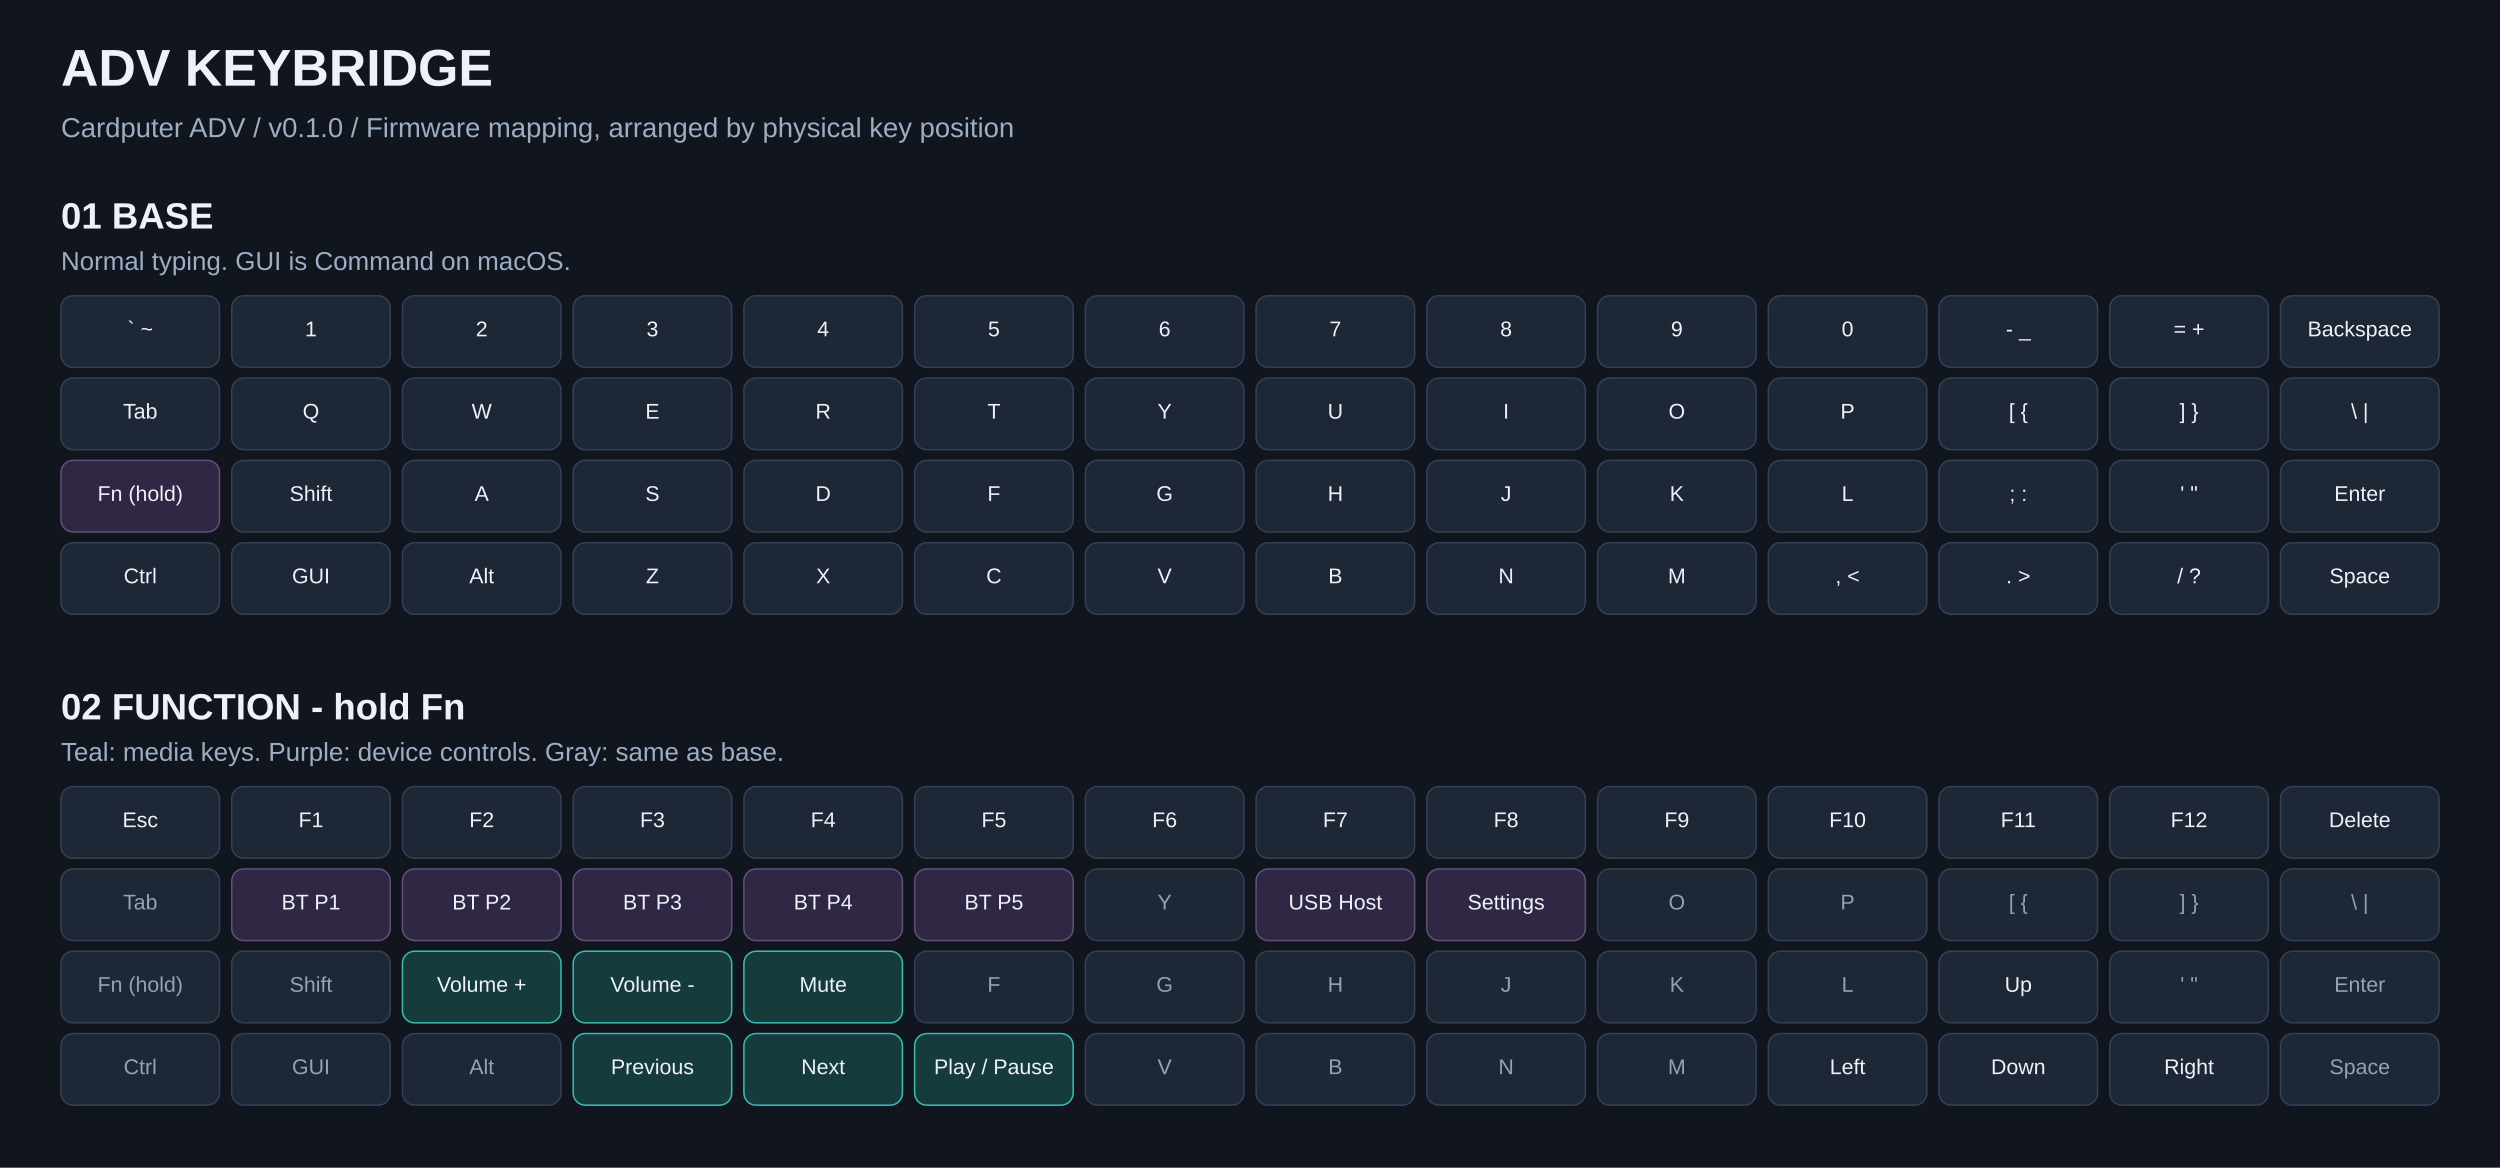
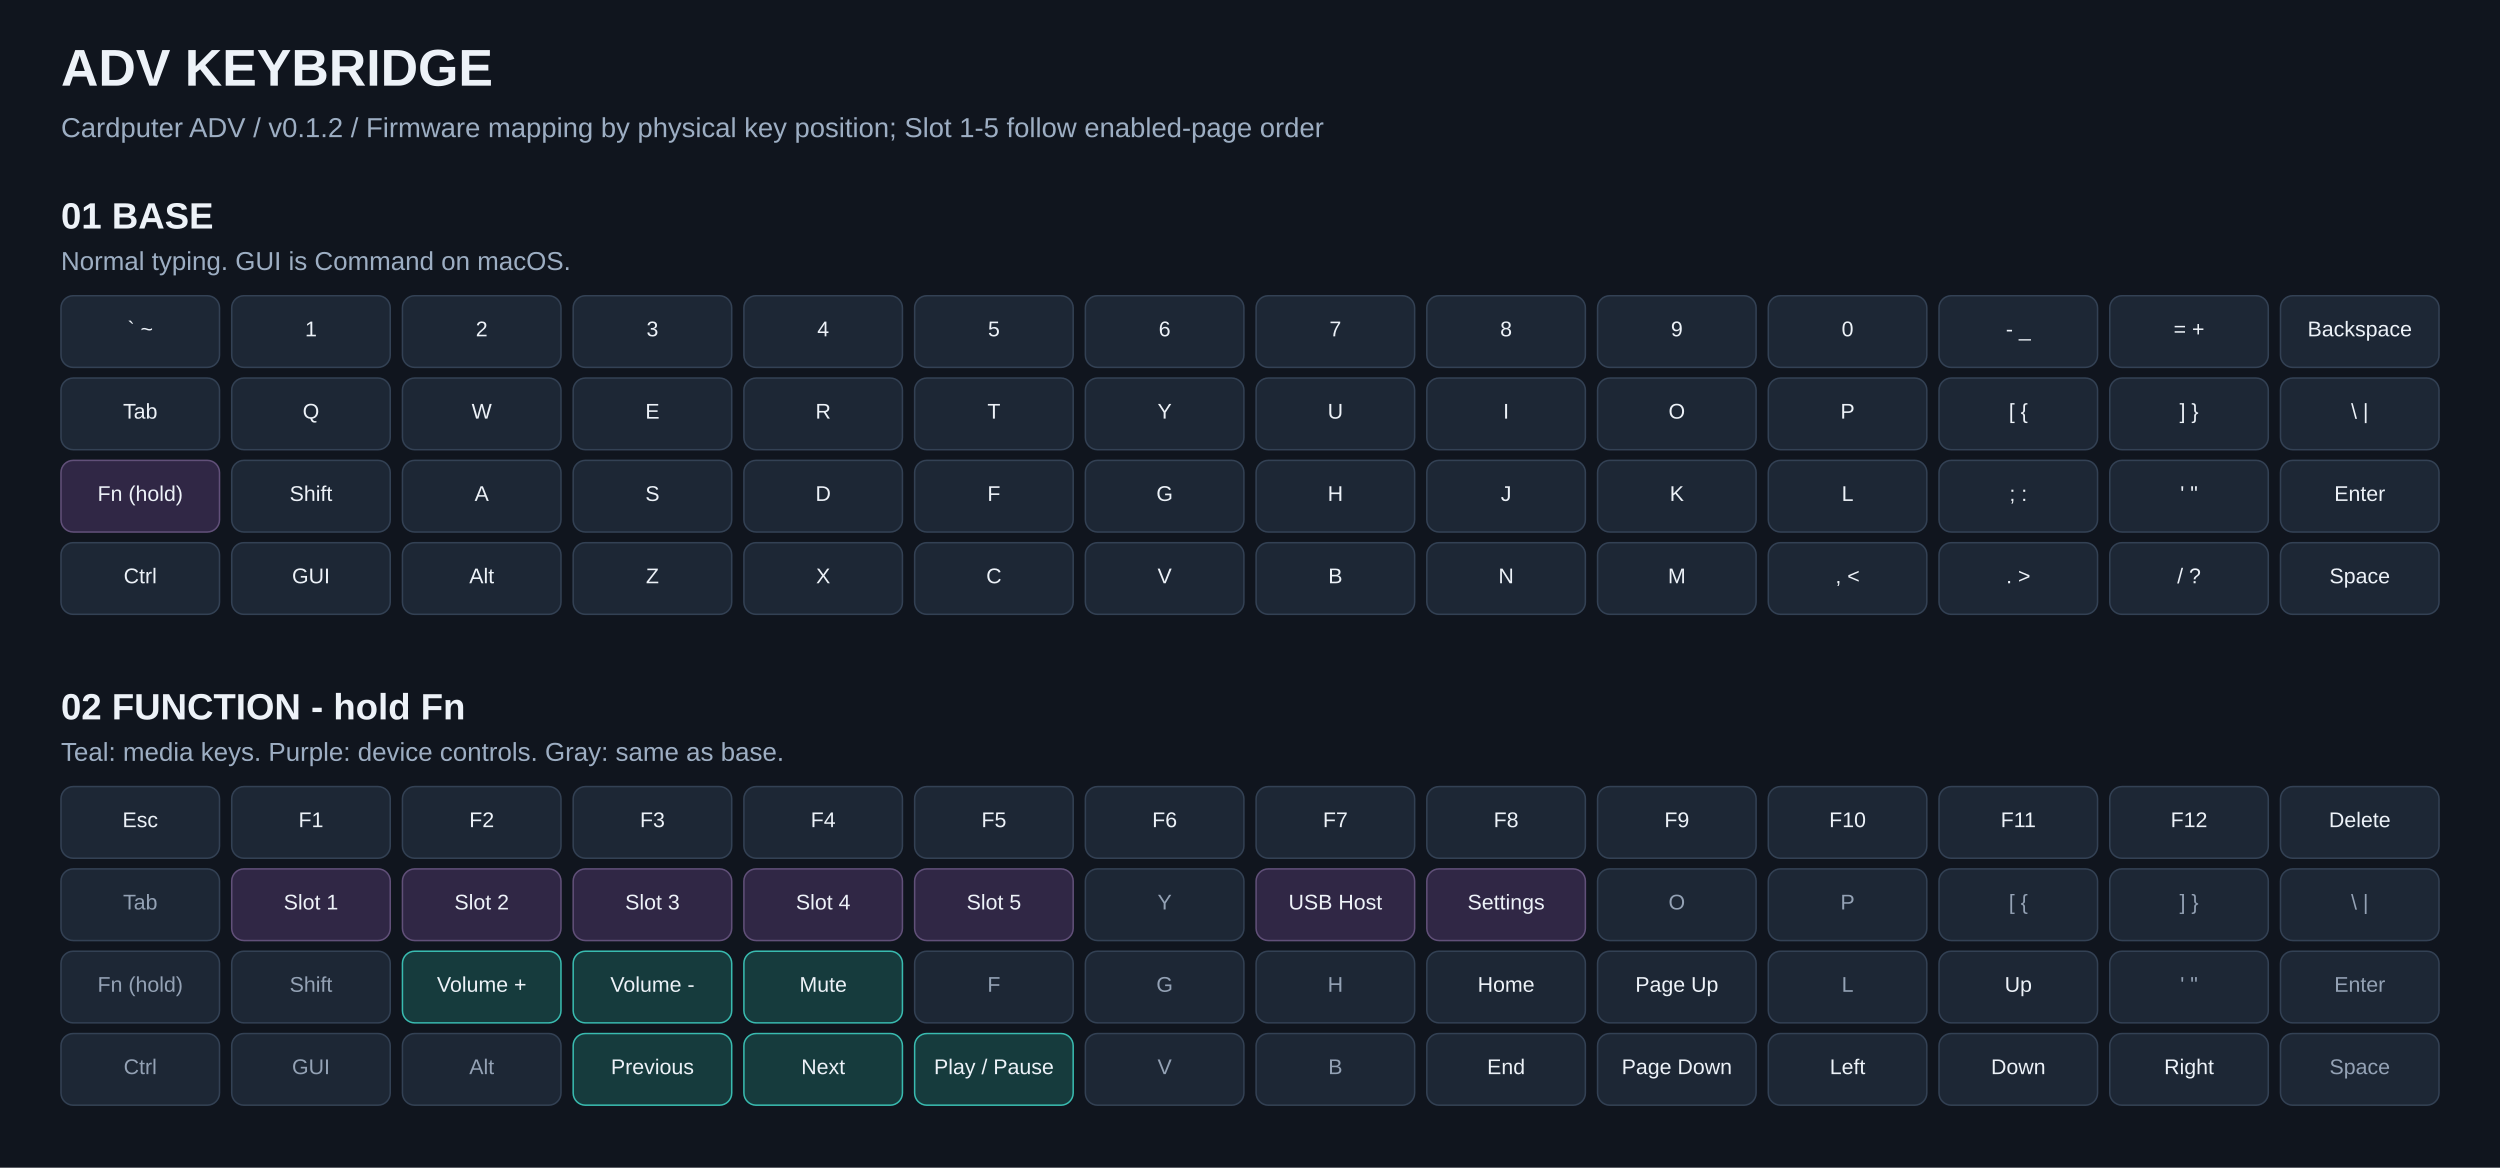
<svg xmlns="http://www.w3.org/2000/svg" width="1640" height="766" viewBox="0 0 1640 766">
  <rect width="100%" height="100%" fill="#10151e" />
  <text x="40" y="56.22" font-family="Arial,sans-serif" font-size="34" font-weight="700" fill="#edf2f8" text-anchor="start">ADV KEYBRIDGE</text>
-   <text x="40" y="89.94" font-family="Arial,sans-serif" font-size="18" font-weight="400" fill="#9daec3" text-anchor="start">Cardputer ADV  /  v0.1.0  /  Firmware mapping, arranged by physical key position</text>
+   <text x="40" y="89.94" font-family="Arial,sans-serif" font-size="18" font-weight="400" fill="#9daec3" text-anchor="start">Cardputer ADV  /  v0.1.2  /  Firmware mapping by physical key position; Slot 1-5 follow enabled-page order</text>
  <text x="40" y="149.92" font-family="Arial,sans-serif" font-size="24" font-weight="700" fill="#edf2f8" text-anchor="start">01  BASE</text>
  <text x="40" y="177.11" font-family="Arial,sans-serif" font-size="17" font-weight="400" fill="#9daec3" text-anchor="start">Normal typing. GUI is Command on macOS.</text>
  <rect x="40" y="194" width="104" height="47" rx="8" fill="#1d2735" stroke="#334154" />
  <text x="92" y="220.62" font-family="Arial,sans-serif" font-size="14" font-weight="400" fill="#edf2f8" text-anchor="middle">` ~</text>
  <rect x="152" y="194" width="104" height="47" rx="8" fill="#1d2735" stroke="#334154" />
  <text x="204" y="220.62" font-family="Arial,sans-serif" font-size="14" font-weight="400" fill="#edf2f8" text-anchor="middle">1</text>
  <rect x="264" y="194" width="104" height="47" rx="8" fill="#1d2735" stroke="#334154" />
  <text x="316" y="220.62" font-family="Arial,sans-serif" font-size="14" font-weight="400" fill="#edf2f8" text-anchor="middle">2</text>
  <rect x="376" y="194" width="104" height="47" rx="8" fill="#1d2735" stroke="#334154" />
  <text x="428" y="220.62" font-family="Arial,sans-serif" font-size="14" font-weight="400" fill="#edf2f8" text-anchor="middle">3</text>
  <rect x="488" y="194" width="104" height="47" rx="8" fill="#1d2735" stroke="#334154" />
  <text x="540" y="220.62" font-family="Arial,sans-serif" font-size="14" font-weight="400" fill="#edf2f8" text-anchor="middle">4</text>
  <rect x="600" y="194" width="104" height="47" rx="8" fill="#1d2735" stroke="#334154" />
  <text x="652" y="220.62" font-family="Arial,sans-serif" font-size="14" font-weight="400" fill="#edf2f8" text-anchor="middle">5</text>
  <rect x="712" y="194" width="104" height="47" rx="8" fill="#1d2735" stroke="#334154" />
  <text x="764" y="220.62" font-family="Arial,sans-serif" font-size="14" font-weight="400" fill="#edf2f8" text-anchor="middle">6</text>
  <rect x="824" y="194" width="104" height="47" rx="8" fill="#1d2735" stroke="#334154" />
  <text x="876" y="220.62" font-family="Arial,sans-serif" font-size="14" font-weight="400" fill="#edf2f8" text-anchor="middle">7</text>
  <rect x="936" y="194" width="104" height="47" rx="8" fill="#1d2735" stroke="#334154" />
  <text x="988" y="220.62" font-family="Arial,sans-serif" font-size="14" font-weight="400" fill="#edf2f8" text-anchor="middle">8</text>
  <rect x="1048" y="194" width="104" height="47" rx="8" fill="#1d2735" stroke="#334154" />
  <text x="1100" y="220.62" font-family="Arial,sans-serif" font-size="14" font-weight="400" fill="#edf2f8" text-anchor="middle">9</text>
  <rect x="1160" y="194" width="104" height="47" rx="8" fill="#1d2735" stroke="#334154" />
  <text x="1212" y="220.62" font-family="Arial,sans-serif" font-size="14" font-weight="400" fill="#edf2f8" text-anchor="middle">0</text>
  <rect x="1272" y="194" width="104" height="47" rx="8" fill="#1d2735" stroke="#334154" />
  <text x="1324" y="220.62" font-family="Arial,sans-serif" font-size="14" font-weight="400" fill="#edf2f8" text-anchor="middle">- _</text>
  <rect x="1384" y="194" width="104" height="47" rx="8" fill="#1d2735" stroke="#334154" />
  <text x="1436" y="220.62" font-family="Arial,sans-serif" font-size="14" font-weight="400" fill="#edf2f8" text-anchor="middle">= +</text>
  <rect x="1496" y="194" width="104" height="47" rx="8" fill="#1d2735" stroke="#334154" />
  <text x="1548" y="220.62" font-family="Arial,sans-serif" font-size="14" font-weight="400" fill="#edf2f8" text-anchor="middle">Backspace</text>
  <rect x="40" y="248" width="104" height="47" rx="8" fill="#1d2735" stroke="#334154" />
  <text x="92" y="274.62" font-family="Arial,sans-serif" font-size="14" font-weight="400" fill="#edf2f8" text-anchor="middle">Tab</text>
  <rect x="152" y="248" width="104" height="47" rx="8" fill="#1d2735" stroke="#334154" />
  <text x="204" y="274.62" font-family="Arial,sans-serif" font-size="14" font-weight="400" fill="#edf2f8" text-anchor="middle">Q</text>
  <rect x="264" y="248" width="104" height="47" rx="8" fill="#1d2735" stroke="#334154" />
  <text x="316" y="274.62" font-family="Arial,sans-serif" font-size="14" font-weight="400" fill="#edf2f8" text-anchor="middle">W</text>
  <rect x="376" y="248" width="104" height="47" rx="8" fill="#1d2735" stroke="#334154" />
  <text x="428" y="274.62" font-family="Arial,sans-serif" font-size="14" font-weight="400" fill="#edf2f8" text-anchor="middle">E</text>
  <rect x="488" y="248" width="104" height="47" rx="8" fill="#1d2735" stroke="#334154" />
  <text x="540" y="274.62" font-family="Arial,sans-serif" font-size="14" font-weight="400" fill="#edf2f8" text-anchor="middle">R</text>
  <rect x="600" y="248" width="104" height="47" rx="8" fill="#1d2735" stroke="#334154" />
  <text x="652" y="274.62" font-family="Arial,sans-serif" font-size="14" font-weight="400" fill="#edf2f8" text-anchor="middle">T</text>
  <rect x="712" y="248" width="104" height="47" rx="8" fill="#1d2735" stroke="#334154" />
  <text x="764" y="274.62" font-family="Arial,sans-serif" font-size="14" font-weight="400" fill="#edf2f8" text-anchor="middle">Y</text>
  <rect x="824" y="248" width="104" height="47" rx="8" fill="#1d2735" stroke="#334154" />
  <text x="876" y="274.62" font-family="Arial,sans-serif" font-size="14" font-weight="400" fill="#edf2f8" text-anchor="middle">U</text>
  <rect x="936" y="248" width="104" height="47" rx="8" fill="#1d2735" stroke="#334154" />
  <text x="988" y="274.62" font-family="Arial,sans-serif" font-size="14" font-weight="400" fill="#edf2f8" text-anchor="middle">I</text>
  <rect x="1048" y="248" width="104" height="47" rx="8" fill="#1d2735" stroke="#334154" />
  <text x="1100" y="274.62" font-family="Arial,sans-serif" font-size="14" font-weight="400" fill="#edf2f8" text-anchor="middle">O</text>
  <rect x="1160" y="248" width="104" height="47" rx="8" fill="#1d2735" stroke="#334154" />
  <text x="1212" y="274.62" font-family="Arial,sans-serif" font-size="14" font-weight="400" fill="#edf2f8" text-anchor="middle">P</text>
  <rect x="1272" y="248" width="104" height="47" rx="8" fill="#1d2735" stroke="#334154" />
  <text x="1324" y="274.62" font-family="Arial,sans-serif" font-size="14" font-weight="400" fill="#edf2f8" text-anchor="middle">[ {</text>
  <rect x="1384" y="248" width="104" height="47" rx="8" fill="#1d2735" stroke="#334154" />
  <text x="1436" y="274.62" font-family="Arial,sans-serif" font-size="14" font-weight="400" fill="#edf2f8" text-anchor="middle">] }</text>
  <rect x="1496" y="248" width="104" height="47" rx="8" fill="#1d2735" stroke="#334154" />
  <text x="1548" y="274.62" font-family="Arial,sans-serif" font-size="14" font-weight="400" fill="#edf2f8" text-anchor="middle">\ |</text>
  <rect x="40" y="302" width="104" height="47" rx="8" fill="#302745" stroke="#615079" />
  <text x="92" y="328.62" font-family="Arial,sans-serif" font-size="14" font-weight="400" fill="#edf2f8" text-anchor="middle">Fn (hold)</text>
  <rect x="152" y="302" width="104" height="47" rx="8" fill="#1d2735" stroke="#334154" />
  <text x="204" y="328.62" font-family="Arial,sans-serif" font-size="14" font-weight="400" fill="#edf2f8" text-anchor="middle">Shift</text>
  <rect x="264" y="302" width="104" height="47" rx="8" fill="#1d2735" stroke="#334154" />
  <text x="316" y="328.62" font-family="Arial,sans-serif" font-size="14" font-weight="400" fill="#edf2f8" text-anchor="middle">A</text>
  <rect x="376" y="302" width="104" height="47" rx="8" fill="#1d2735" stroke="#334154" />
  <text x="428" y="328.62" font-family="Arial,sans-serif" font-size="14" font-weight="400" fill="#edf2f8" text-anchor="middle">S</text>
  <rect x="488" y="302" width="104" height="47" rx="8" fill="#1d2735" stroke="#334154" />
  <text x="540" y="328.62" font-family="Arial,sans-serif" font-size="14" font-weight="400" fill="#edf2f8" text-anchor="middle">D</text>
  <rect x="600" y="302" width="104" height="47" rx="8" fill="#1d2735" stroke="#334154" />
  <text x="652" y="328.62" font-family="Arial,sans-serif" font-size="14" font-weight="400" fill="#edf2f8" text-anchor="middle">F</text>
  <rect x="712" y="302" width="104" height="47" rx="8" fill="#1d2735" stroke="#334154" />
  <text x="764" y="328.62" font-family="Arial,sans-serif" font-size="14" font-weight="400" fill="#edf2f8" text-anchor="middle">G</text>
  <rect x="824" y="302" width="104" height="47" rx="8" fill="#1d2735" stroke="#334154" />
  <text x="876" y="328.62" font-family="Arial,sans-serif" font-size="14" font-weight="400" fill="#edf2f8" text-anchor="middle">H</text>
  <rect x="936" y="302" width="104" height="47" rx="8" fill="#1d2735" stroke="#334154" />
  <text x="988" y="328.62" font-family="Arial,sans-serif" font-size="14" font-weight="400" fill="#edf2f8" text-anchor="middle">J</text>
  <rect x="1048" y="302" width="104" height="47" rx="8" fill="#1d2735" stroke="#334154" />
  <text x="1100" y="328.62" font-family="Arial,sans-serif" font-size="14" font-weight="400" fill="#edf2f8" text-anchor="middle">K</text>
  <rect x="1160" y="302" width="104" height="47" rx="8" fill="#1d2735" stroke="#334154" />
  <text x="1212" y="328.62" font-family="Arial,sans-serif" font-size="14" font-weight="400" fill="#edf2f8" text-anchor="middle">L</text>
  <rect x="1272" y="302" width="104" height="47" rx="8" fill="#1d2735" stroke="#334154" />
  <text x="1324" y="328.62" font-family="Arial,sans-serif" font-size="14" font-weight="400" fill="#edf2f8" text-anchor="middle">; :</text>
  <rect x="1384" y="302" width="104" height="47" rx="8" fill="#1d2735" stroke="#334154" />
  <text x="1436" y="328.62" font-family="Arial,sans-serif" font-size="14" font-weight="400" fill="#edf2f8" text-anchor="middle">' "</text>
  <rect x="1496" y="302" width="104" height="47" rx="8" fill="#1d2735" stroke="#334154" />
  <text x="1548" y="328.62" font-family="Arial,sans-serif" font-size="14" font-weight="400" fill="#edf2f8" text-anchor="middle">Enter</text>
  <rect x="40" y="356" width="104" height="47" rx="8" fill="#1d2735" stroke="#334154" />
  <text x="92" y="382.62" font-family="Arial,sans-serif" font-size="14" font-weight="400" fill="#edf2f8" text-anchor="middle">Ctrl</text>
  <rect x="152" y="356" width="104" height="47" rx="8" fill="#1d2735" stroke="#334154" />
  <text x="204" y="382.62" font-family="Arial,sans-serif" font-size="14" font-weight="400" fill="#edf2f8" text-anchor="middle">GUI</text>
  <rect x="264" y="356" width="104" height="47" rx="8" fill="#1d2735" stroke="#334154" />
  <text x="316" y="382.62" font-family="Arial,sans-serif" font-size="14" font-weight="400" fill="#edf2f8" text-anchor="middle">Alt</text>
  <rect x="376" y="356" width="104" height="47" rx="8" fill="#1d2735" stroke="#334154" />
  <text x="428" y="382.62" font-family="Arial,sans-serif" font-size="14" font-weight="400" fill="#edf2f8" text-anchor="middle">Z</text>
  <rect x="488" y="356" width="104" height="47" rx="8" fill="#1d2735" stroke="#334154" />
  <text x="540" y="382.62" font-family="Arial,sans-serif" font-size="14" font-weight="400" fill="#edf2f8" text-anchor="middle">X</text>
  <rect x="600" y="356" width="104" height="47" rx="8" fill="#1d2735" stroke="#334154" />
  <text x="652" y="382.62" font-family="Arial,sans-serif" font-size="14" font-weight="400" fill="#edf2f8" text-anchor="middle">C</text>
  <rect x="712" y="356" width="104" height="47" rx="8" fill="#1d2735" stroke="#334154" />
  <text x="764" y="382.62" font-family="Arial,sans-serif" font-size="14" font-weight="400" fill="#edf2f8" text-anchor="middle">V</text>
  <rect x="824" y="356" width="104" height="47" rx="8" fill="#1d2735" stroke="#334154" />
  <text x="876" y="382.62" font-family="Arial,sans-serif" font-size="14" font-weight="400" fill="#edf2f8" text-anchor="middle">B</text>
  <rect x="936" y="356" width="104" height="47" rx="8" fill="#1d2735" stroke="#334154" />
  <text x="988" y="382.62" font-family="Arial,sans-serif" font-size="14" font-weight="400" fill="#edf2f8" text-anchor="middle">N</text>
  <rect x="1048" y="356" width="104" height="47" rx="8" fill="#1d2735" stroke="#334154" />
  <text x="1100" y="382.62" font-family="Arial,sans-serif" font-size="14" font-weight="400" fill="#edf2f8" text-anchor="middle">M</text>
  <rect x="1160" y="356" width="104" height="47" rx="8" fill="#1d2735" stroke="#334154" />
  <text x="1212" y="382.62" font-family="Arial,sans-serif" font-size="14" font-weight="400" fill="#edf2f8" text-anchor="middle">, &lt;</text>
  <rect x="1272" y="356" width="104" height="47" rx="8" fill="#1d2735" stroke="#334154" />
  <text x="1324" y="382.62" font-family="Arial,sans-serif" font-size="14" font-weight="400" fill="#edf2f8" text-anchor="middle">. &gt;</text>
  <rect x="1384" y="356" width="104" height="47" rx="8" fill="#1d2735" stroke="#334154" />
  <text x="1436" y="382.62" font-family="Arial,sans-serif" font-size="14" font-weight="400" fill="#edf2f8" text-anchor="middle">/ ?</text>
  <rect x="1496" y="356" width="104" height="47" rx="8" fill="#1d2735" stroke="#334154" />
  <text x="1548" y="382.62" font-family="Arial,sans-serif" font-size="14" font-weight="400" fill="#edf2f8" text-anchor="middle">Space</text>
  <text x="40" y="471.92" font-family="Arial,sans-serif" font-size="24" font-weight="700" fill="#edf2f8" text-anchor="start">02  FUNCTION - hold Fn</text>
  <text x="40" y="499.11" font-family="Arial,sans-serif" font-size="17" font-weight="400" fill="#9daec3" text-anchor="start">Teal: media keys. Purple: device controls. Gray: same as base.</text>
  <rect x="40" y="516" width="104" height="47" rx="8" fill="#1d2735" stroke="#334154" />
  <text x="92" y="542.62" font-family="Arial,sans-serif" font-size="14" font-weight="400" fill="#edf2f8" text-anchor="middle">Esc</text>
  <rect x="152" y="516" width="104" height="47" rx="8" fill="#1d2735" stroke="#334154" />
  <text x="204" y="542.62" font-family="Arial,sans-serif" font-size="14" font-weight="400" fill="#edf2f8" text-anchor="middle">F1</text>
  <rect x="264" y="516" width="104" height="47" rx="8" fill="#1d2735" stroke="#334154" />
  <text x="316" y="542.62" font-family="Arial,sans-serif" font-size="14" font-weight="400" fill="#edf2f8" text-anchor="middle">F2</text>
  <rect x="376" y="516" width="104" height="47" rx="8" fill="#1d2735" stroke="#334154" />
  <text x="428" y="542.62" font-family="Arial,sans-serif" font-size="14" font-weight="400" fill="#edf2f8" text-anchor="middle">F3</text>
  <rect x="488" y="516" width="104" height="47" rx="8" fill="#1d2735" stroke="#334154" />
  <text x="540" y="542.62" font-family="Arial,sans-serif" font-size="14" font-weight="400" fill="#edf2f8" text-anchor="middle">F4</text>
  <rect x="600" y="516" width="104" height="47" rx="8" fill="#1d2735" stroke="#334154" />
  <text x="652" y="542.62" font-family="Arial,sans-serif" font-size="14" font-weight="400" fill="#edf2f8" text-anchor="middle">F5</text>
  <rect x="712" y="516" width="104" height="47" rx="8" fill="#1d2735" stroke="#334154" />
  <text x="764" y="542.62" font-family="Arial,sans-serif" font-size="14" font-weight="400" fill="#edf2f8" text-anchor="middle">F6</text>
  <rect x="824" y="516" width="104" height="47" rx="8" fill="#1d2735" stroke="#334154" />
  <text x="876" y="542.62" font-family="Arial,sans-serif" font-size="14" font-weight="400" fill="#edf2f8" text-anchor="middle">F7</text>
  <rect x="936" y="516" width="104" height="47" rx="8" fill="#1d2735" stroke="#334154" />
  <text x="988" y="542.62" font-family="Arial,sans-serif" font-size="14" font-weight="400" fill="#edf2f8" text-anchor="middle">F8</text>
  <rect x="1048" y="516" width="104" height="47" rx="8" fill="#1d2735" stroke="#334154" />
  <text x="1100" y="542.62" font-family="Arial,sans-serif" font-size="14" font-weight="400" fill="#edf2f8" text-anchor="middle">F9</text>
  <rect x="1160" y="516" width="104" height="47" rx="8" fill="#1d2735" stroke="#334154" />
  <text x="1212" y="542.62" font-family="Arial,sans-serif" font-size="14" font-weight="400" fill="#edf2f8" text-anchor="middle">F10</text>
  <rect x="1272" y="516" width="104" height="47" rx="8" fill="#1d2735" stroke="#334154" />
  <text x="1324" y="542.62" font-family="Arial,sans-serif" font-size="14" font-weight="400" fill="#edf2f8" text-anchor="middle">F11</text>
  <rect x="1384" y="516" width="104" height="47" rx="8" fill="#1d2735" stroke="#334154" />
  <text x="1436" y="542.62" font-family="Arial,sans-serif" font-size="14" font-weight="400" fill="#edf2f8" text-anchor="middle">F12</text>
  <rect x="1496" y="516" width="104" height="47" rx="8" fill="#1d2735" stroke="#334154" />
  <text x="1548" y="542.62" font-family="Arial,sans-serif" font-size="14" font-weight="400" fill="#edf2f8" text-anchor="middle">Delete</text>
  <rect x="40" y="570" width="104" height="47" rx="8" fill="#1d2735" stroke="#334154" />
  <text x="92" y="596.62" font-family="Arial,sans-serif" font-size="14" font-weight="400" fill="#94a2b5" text-anchor="middle">Tab</text>
  <rect x="152" y="570" width="104" height="47" rx="8" fill="#302745" stroke="#615079" />
-   <text x="204" y="596.62" font-family="Arial,sans-serif" font-size="14" font-weight="400" fill="#edf2f8" text-anchor="middle">BT P1</text>
+   <text x="204" y="596.62" font-family="Arial,sans-serif" font-size="14" font-weight="400" fill="#edf2f8" text-anchor="middle">Slot 1</text>
  <rect x="264" y="570" width="104" height="47" rx="8" fill="#302745" stroke="#615079" />
-   <text x="316" y="596.62" font-family="Arial,sans-serif" font-size="14" font-weight="400" fill="#edf2f8" text-anchor="middle">BT P2</text>
+   <text x="316" y="596.62" font-family="Arial,sans-serif" font-size="14" font-weight="400" fill="#edf2f8" text-anchor="middle">Slot 2</text>
  <rect x="376" y="570" width="104" height="47" rx="8" fill="#302745" stroke="#615079" />
-   <text x="428" y="596.62" font-family="Arial,sans-serif" font-size="14" font-weight="400" fill="#edf2f8" text-anchor="middle">BT P3</text>
+   <text x="428" y="596.62" font-family="Arial,sans-serif" font-size="14" font-weight="400" fill="#edf2f8" text-anchor="middle">Slot 3</text>
  <rect x="488" y="570" width="104" height="47" rx="8" fill="#302745" stroke="#615079" />
-   <text x="540" y="596.62" font-family="Arial,sans-serif" font-size="14" font-weight="400" fill="#edf2f8" text-anchor="middle">BT P4</text>
+   <text x="540" y="596.62" font-family="Arial,sans-serif" font-size="14" font-weight="400" fill="#edf2f8" text-anchor="middle">Slot 4</text>
  <rect x="600" y="570" width="104" height="47" rx="8" fill="#302745" stroke="#615079" />
-   <text x="652" y="596.62" font-family="Arial,sans-serif" font-size="14" font-weight="400" fill="#edf2f8" text-anchor="middle">BT P5</text>
+   <text x="652" y="596.62" font-family="Arial,sans-serif" font-size="14" font-weight="400" fill="#edf2f8" text-anchor="middle">Slot 5</text>
  <rect x="712" y="570" width="104" height="47" rx="8" fill="#1d2735" stroke="#334154" />
  <text x="764" y="596.62" font-family="Arial,sans-serif" font-size="14" font-weight="400" fill="#94a2b5" text-anchor="middle">Y</text>
  <rect x="824" y="570" width="104" height="47" rx="8" fill="#302745" stroke="#615079" />
  <text x="876" y="596.62" font-family="Arial,sans-serif" font-size="14" font-weight="400" fill="#edf2f8" text-anchor="middle">USB Host</text>
  <rect x="936" y="570" width="104" height="47" rx="8" fill="#302745" stroke="#615079" />
  <text x="988" y="596.62" font-family="Arial,sans-serif" font-size="14" font-weight="400" fill="#edf2f8" text-anchor="middle">Settings</text>
  <rect x="1048" y="570" width="104" height="47" rx="8" fill="#1d2735" stroke="#334154" />
  <text x="1100" y="596.62" font-family="Arial,sans-serif" font-size="14" font-weight="400" fill="#94a2b5" text-anchor="middle">O</text>
  <rect x="1160" y="570" width="104" height="47" rx="8" fill="#1d2735" stroke="#334154" />
  <text x="1212" y="596.62" font-family="Arial,sans-serif" font-size="14" font-weight="400" fill="#94a2b5" text-anchor="middle">P</text>
  <rect x="1272" y="570" width="104" height="47" rx="8" fill="#1d2735" stroke="#334154" />
  <text x="1324" y="596.62" font-family="Arial,sans-serif" font-size="14" font-weight="400" fill="#94a2b5" text-anchor="middle">[ {</text>
  <rect x="1384" y="570" width="104" height="47" rx="8" fill="#1d2735" stroke="#334154" />
  <text x="1436" y="596.62" font-family="Arial,sans-serif" font-size="14" font-weight="400" fill="#94a2b5" text-anchor="middle">] }</text>
  <rect x="1496" y="570" width="104" height="47" rx="8" fill="#1d2735" stroke="#334154" />
  <text x="1548" y="596.62" font-family="Arial,sans-serif" font-size="14" font-weight="400" fill="#94a2b5" text-anchor="middle">\ |</text>
  <rect x="40" y="624" width="104" height="47" rx="8" fill="#1d2735" stroke="#334154" />
  <text x="92" y="650.62" font-family="Arial,sans-serif" font-size="14" font-weight="400" fill="#94a2b5" text-anchor="middle">Fn (hold)</text>
  <rect x="152" y="624" width="104" height="47" rx="8" fill="#1d2735" stroke="#334154" />
  <text x="204" y="650.62" font-family="Arial,sans-serif" font-size="14" font-weight="400" fill="#94a2b5" text-anchor="middle">Shift</text>
  <rect x="264" y="624" width="104" height="47" rx="8" fill="#163b3d" stroke="#39bbb0" />
  <text x="316" y="650.62" font-family="Arial,sans-serif" font-size="14" font-weight="400" fill="#edf2f8" text-anchor="middle">Volume +</text>
  <rect x="376" y="624" width="104" height="47" rx="8" fill="#163b3d" stroke="#39bbb0" />
  <text x="428" y="650.62" font-family="Arial,sans-serif" font-size="14" font-weight="400" fill="#edf2f8" text-anchor="middle">Volume -</text>
  <rect x="488" y="624" width="104" height="47" rx="8" fill="#163b3d" stroke="#39bbb0" />
  <text x="540" y="650.62" font-family="Arial,sans-serif" font-size="14" font-weight="400" fill="#edf2f8" text-anchor="middle">Mute</text>
  <rect x="600" y="624" width="104" height="47" rx="8" fill="#1d2735" stroke="#334154" />
  <text x="652" y="650.62" font-family="Arial,sans-serif" font-size="14" font-weight="400" fill="#94a2b5" text-anchor="middle">F</text>
  <rect x="712" y="624" width="104" height="47" rx="8" fill="#1d2735" stroke="#334154" />
  <text x="764" y="650.62" font-family="Arial,sans-serif" font-size="14" font-weight="400" fill="#94a2b5" text-anchor="middle">G</text>
  <rect x="824" y="624" width="104" height="47" rx="8" fill="#1d2735" stroke="#334154" />
  <text x="876" y="650.62" font-family="Arial,sans-serif" font-size="14" font-weight="400" fill="#94a2b5" text-anchor="middle">H</text>
  <rect x="936" y="624" width="104" height="47" rx="8" fill="#1d2735" stroke="#334154" />
-   <text x="988" y="650.62" font-family="Arial,sans-serif" font-size="14" font-weight="400" fill="#94a2b5" text-anchor="middle">J</text>
+   <text x="988" y="650.62" font-family="Arial,sans-serif" font-size="14" font-weight="400" fill="#edf2f8" text-anchor="middle">Home</text>
  <rect x="1048" y="624" width="104" height="47" rx="8" fill="#1d2735" stroke="#334154" />
-   <text x="1100" y="650.62" font-family="Arial,sans-serif" font-size="14" font-weight="400" fill="#94a2b5" text-anchor="middle">K</text>
+   <text x="1100" y="650.62" font-family="Arial,sans-serif" font-size="14" font-weight="400" fill="#edf2f8" text-anchor="middle">Page Up</text>
  <rect x="1160" y="624" width="104" height="47" rx="8" fill="#1d2735" stroke="#334154" />
  <text x="1212" y="650.62" font-family="Arial,sans-serif" font-size="14" font-weight="400" fill="#94a2b5" text-anchor="middle">L</text>
  <rect x="1272" y="624" width="104" height="47" rx="8" fill="#1d2735" stroke="#334154" />
  <text x="1324" y="650.62" font-family="Arial,sans-serif" font-size="14" font-weight="400" fill="#edf2f8" text-anchor="middle">Up</text>
  <rect x="1384" y="624" width="104" height="47" rx="8" fill="#1d2735" stroke="#334154" />
  <text x="1436" y="650.62" font-family="Arial,sans-serif" font-size="14" font-weight="400" fill="#94a2b5" text-anchor="middle">' "</text>
  <rect x="1496" y="624" width="104" height="47" rx="8" fill="#1d2735" stroke="#334154" />
  <text x="1548" y="650.62" font-family="Arial,sans-serif" font-size="14" font-weight="400" fill="#94a2b5" text-anchor="middle">Enter</text>
  <rect x="40" y="678" width="104" height="47" rx="8" fill="#1d2735" stroke="#334154" />
  <text x="92" y="704.62" font-family="Arial,sans-serif" font-size="14" font-weight="400" fill="#94a2b5" text-anchor="middle">Ctrl</text>
  <rect x="152" y="678" width="104" height="47" rx="8" fill="#1d2735" stroke="#334154" />
  <text x="204" y="704.62" font-family="Arial,sans-serif" font-size="14" font-weight="400" fill="#94a2b5" text-anchor="middle">GUI</text>
  <rect x="264" y="678" width="104" height="47" rx="8" fill="#1d2735" stroke="#334154" />
  <text x="316" y="704.62" font-family="Arial,sans-serif" font-size="14" font-weight="400" fill="#94a2b5" text-anchor="middle">Alt</text>
  <rect x="376" y="678" width="104" height="47" rx="8" fill="#163b3d" stroke="#39bbb0" />
  <text x="428" y="704.62" font-family="Arial,sans-serif" font-size="14" font-weight="400" fill="#edf2f8" text-anchor="middle">Previous</text>
  <rect x="488" y="678" width="104" height="47" rx="8" fill="#163b3d" stroke="#39bbb0" />
  <text x="540" y="704.62" font-family="Arial,sans-serif" font-size="14" font-weight="400" fill="#edf2f8" text-anchor="middle">Next</text>
  <rect x="600" y="678" width="104" height="47" rx="8" fill="#163b3d" stroke="#39bbb0" />
  <text x="652" y="704.62" font-family="Arial,sans-serif" font-size="14" font-weight="400" fill="#edf2f8" text-anchor="middle">Play / Pause</text>
  <rect x="712" y="678" width="104" height="47" rx="8" fill="#1d2735" stroke="#334154" />
  <text x="764" y="704.62" font-family="Arial,sans-serif" font-size="14" font-weight="400" fill="#94a2b5" text-anchor="middle">V</text>
  <rect x="824" y="678" width="104" height="47" rx="8" fill="#1d2735" stroke="#334154" />
  <text x="876" y="704.62" font-family="Arial,sans-serif" font-size="14" font-weight="400" fill="#94a2b5" text-anchor="middle">B</text>
  <rect x="936" y="678" width="104" height="47" rx="8" fill="#1d2735" stroke="#334154" />
-   <text x="988" y="704.62" font-family="Arial,sans-serif" font-size="14" font-weight="400" fill="#94a2b5" text-anchor="middle">N</text>
+   <text x="988" y="704.62" font-family="Arial,sans-serif" font-size="14" font-weight="400" fill="#edf2f8" text-anchor="middle">End</text>
  <rect x="1048" y="678" width="104" height="47" rx="8" fill="#1d2735" stroke="#334154" />
-   <text x="1100" y="704.62" font-family="Arial,sans-serif" font-size="14" font-weight="400" fill="#94a2b5" text-anchor="middle">M</text>
+   <text x="1100" y="704.62" font-family="Arial,sans-serif" font-size="14" font-weight="400" fill="#edf2f8" text-anchor="middle">Page Down</text>
  <rect x="1160" y="678" width="104" height="47" rx="8" fill="#1d2735" stroke="#334154" />
  <text x="1212" y="704.62" font-family="Arial,sans-serif" font-size="14" font-weight="400" fill="#edf2f8" text-anchor="middle">Left</text>
  <rect x="1272" y="678" width="104" height="47" rx="8" fill="#1d2735" stroke="#334154" />
  <text x="1324" y="704.62" font-family="Arial,sans-serif" font-size="14" font-weight="400" fill="#edf2f8" text-anchor="middle">Down</text>
  <rect x="1384" y="678" width="104" height="47" rx="8" fill="#1d2735" stroke="#334154" />
  <text x="1436" y="704.62" font-family="Arial,sans-serif" font-size="14" font-weight="400" fill="#edf2f8" text-anchor="middle">Right</text>
  <rect x="1496" y="678" width="104" height="47" rx="8" fill="#1d2735" stroke="#334154" />
  <text x="1548" y="704.62" font-family="Arial,sans-serif" font-size="14" font-weight="400" fill="#94a2b5" text-anchor="middle">Space</text>
</svg>
